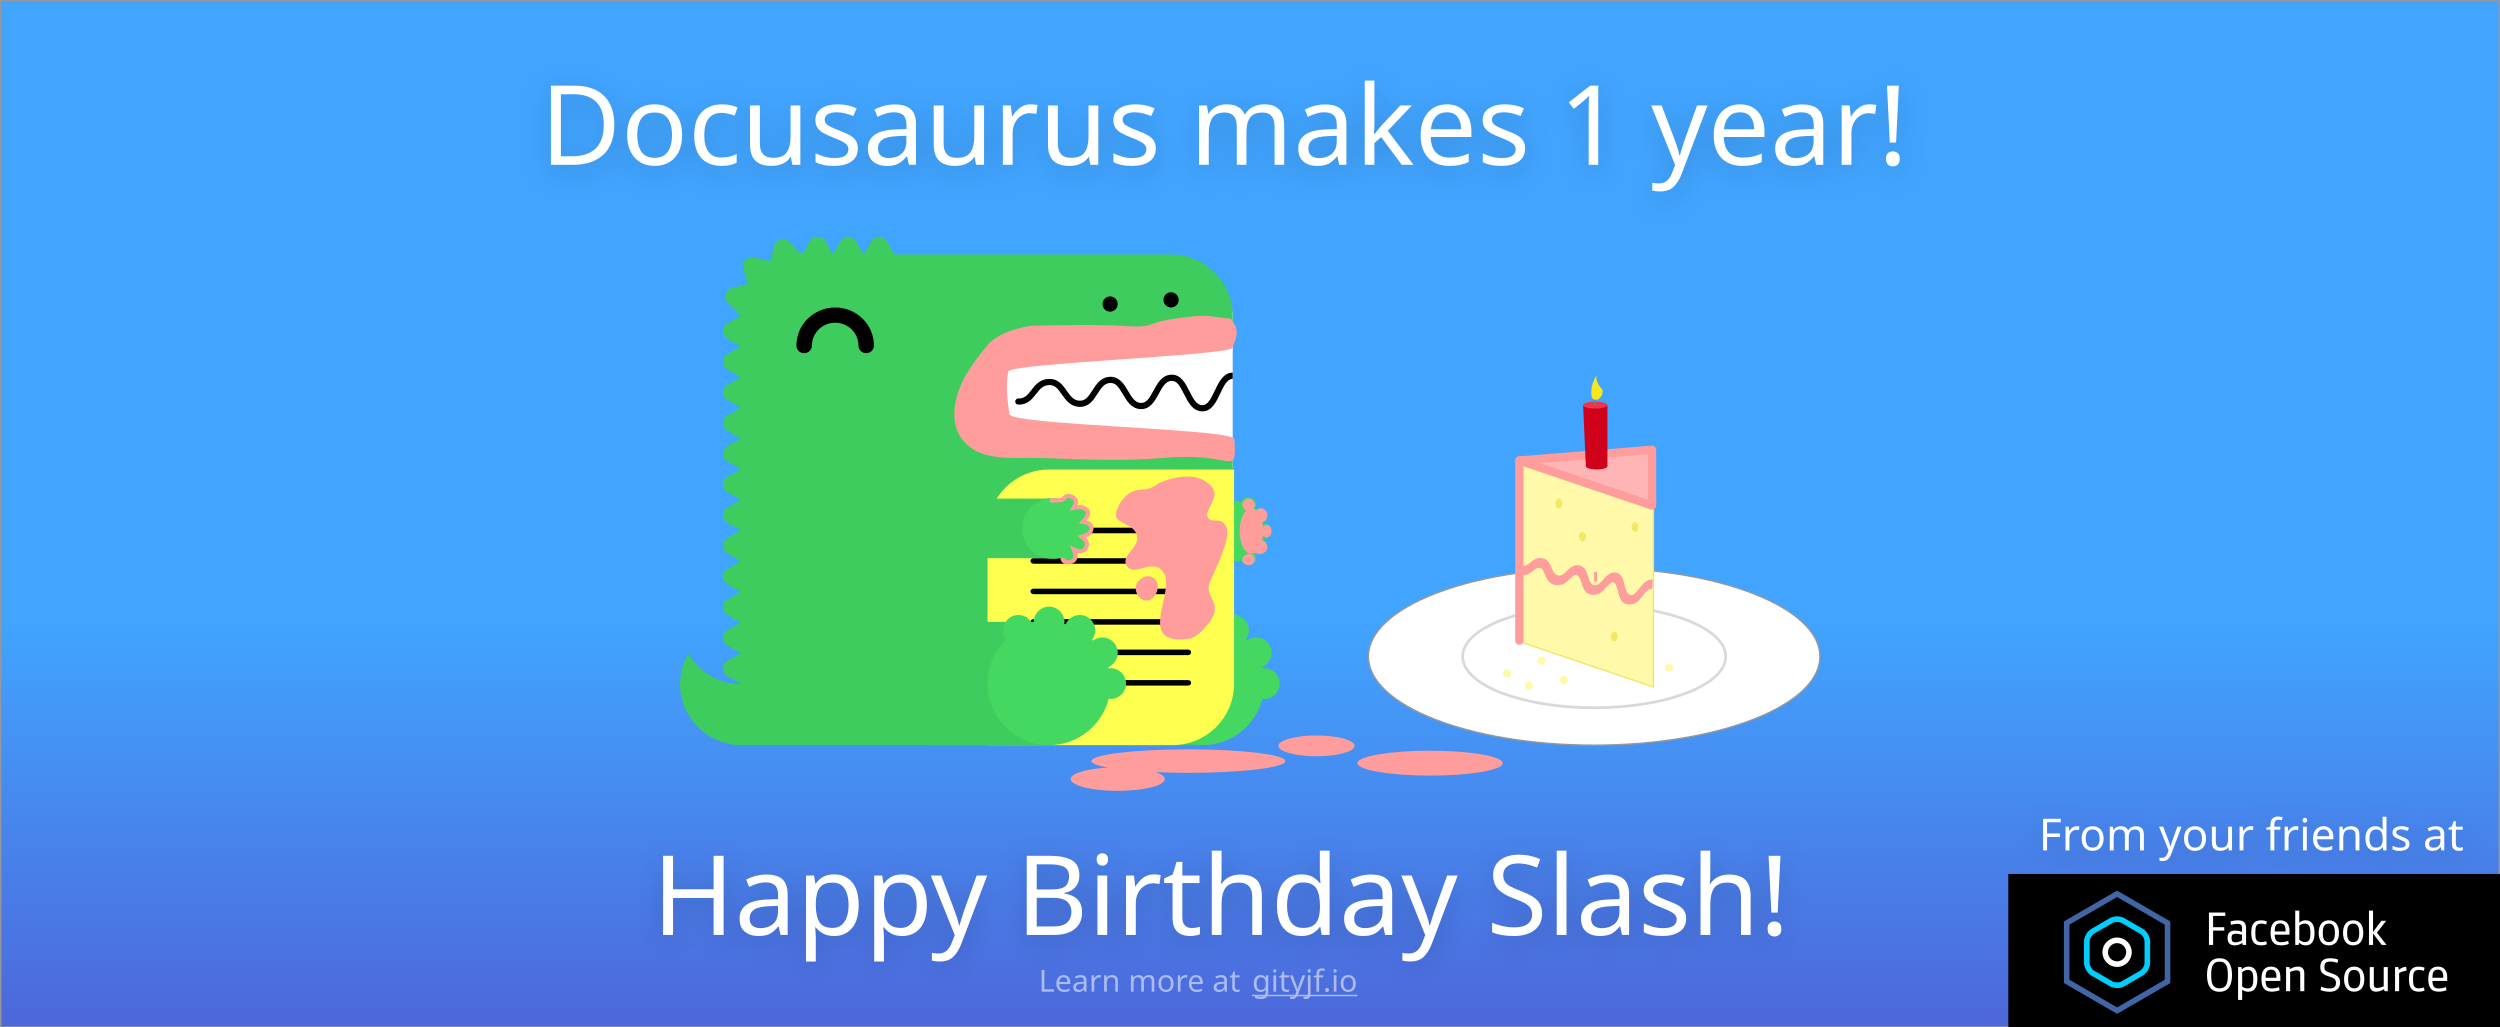
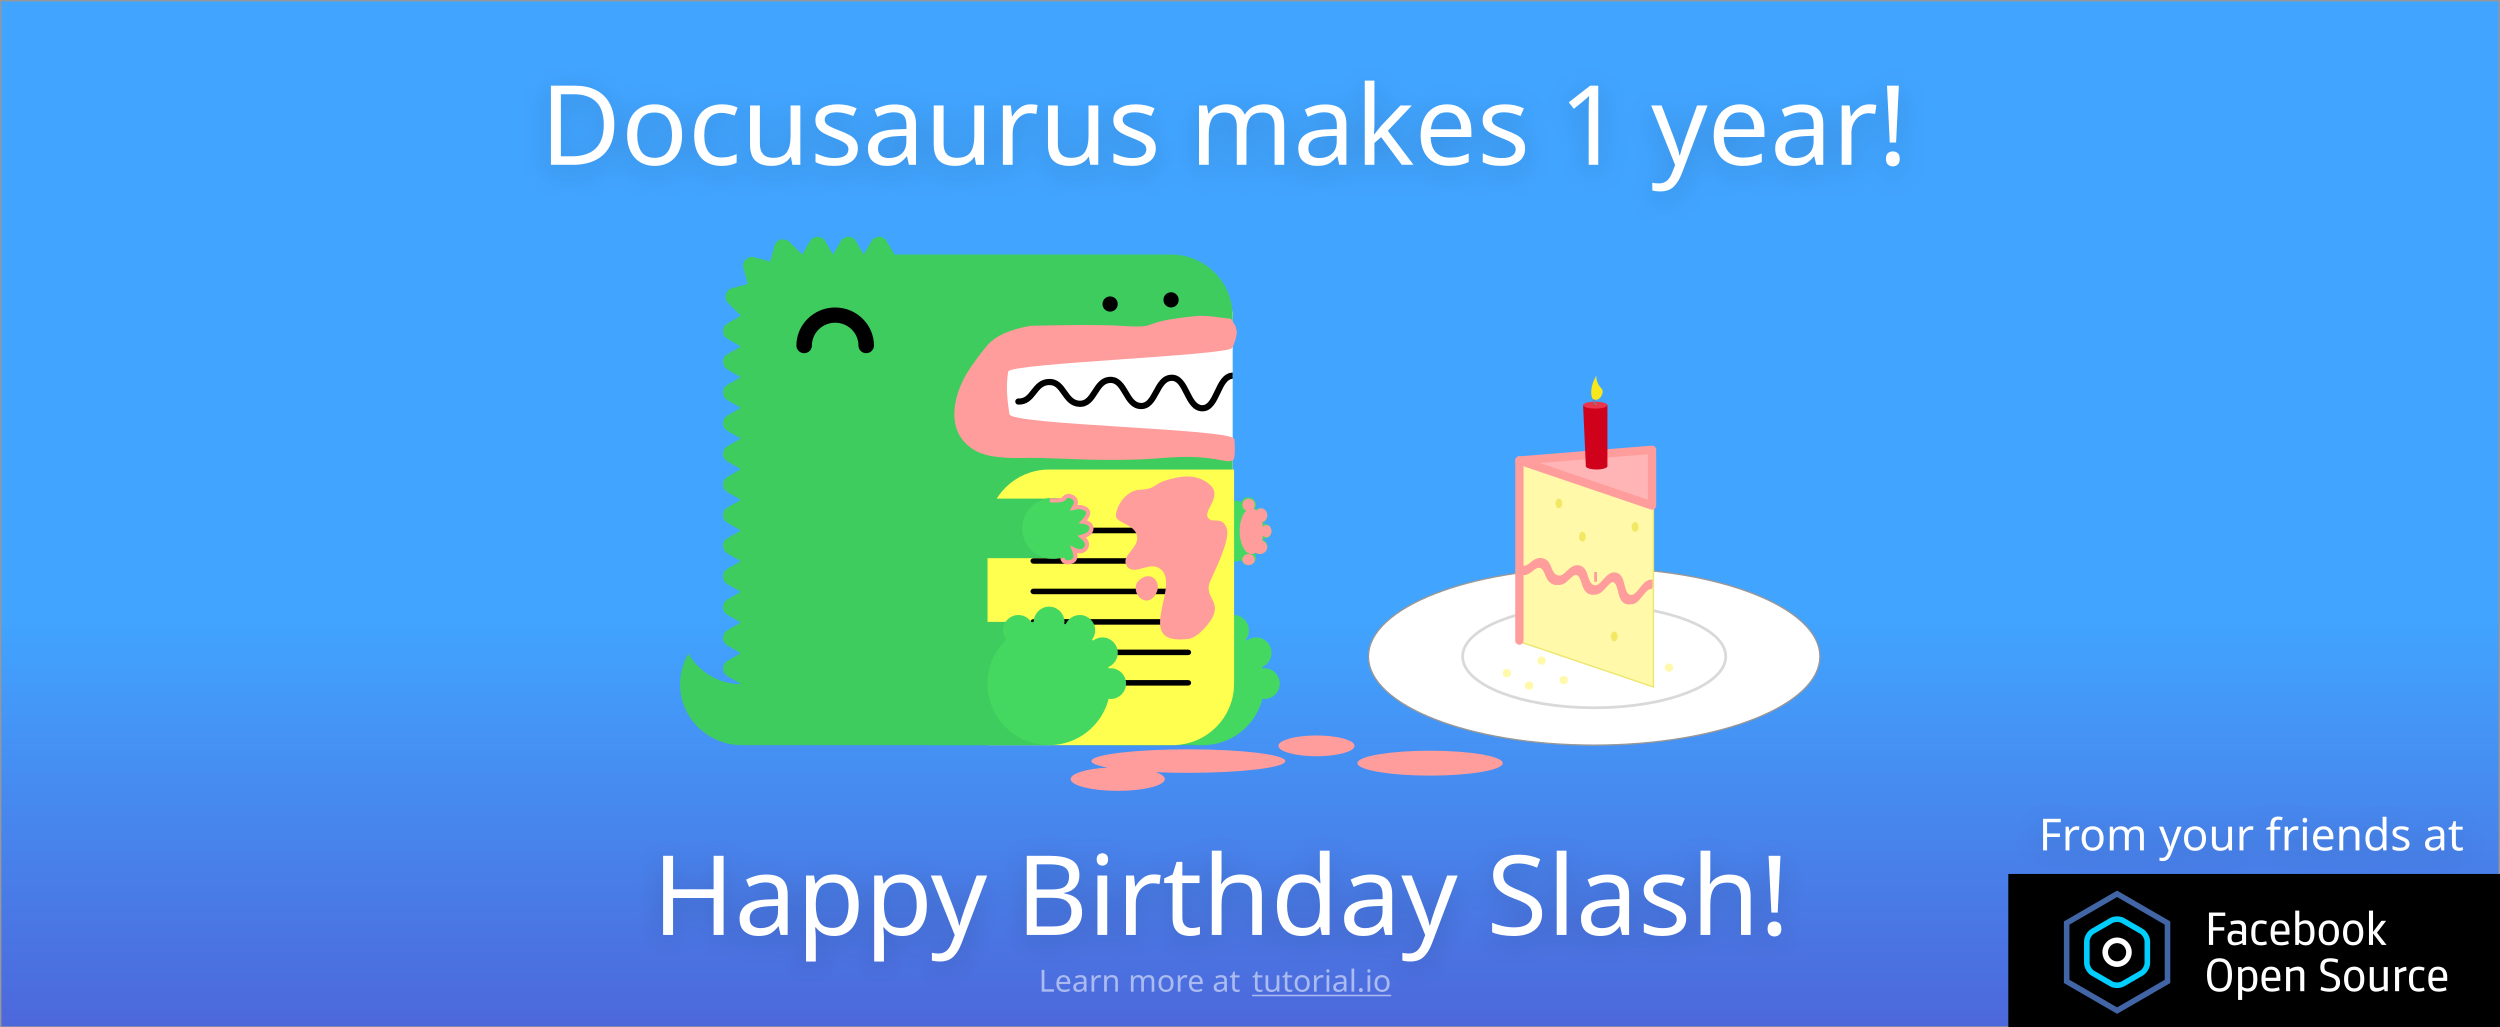
<svg xmlns="http://www.w3.org/2000/svg" xmlns:xlink="http://www.w3.org/1999/xlink" width="1805" height="741">
  <defs>
    <filter x="-3.2%" y="-29.6%" width="106.3%" height="169.9%" filterUnits="objectBoundingBox" id="b">
      <feOffset dy="5" in="SourceAlpha" result="shadowOffsetOuter1" />
      <feGaussianBlur stdDeviation="10" in="shadowOffsetOuter1" result="shadowBlurOuter1" />
      <feColorMatrix values="0 0 0 0 0 0 0 0 0 0 0 0 0 0 0 0 0 0 0.165 0" in="shadowBlurOuter1" />
    </filter>
    <filter x="-3.8%" y="-29.6%" width="107.5%" height="169.9%" filterUnits="objectBoundingBox" id="d">
      <feOffset dy="5" in="SourceAlpha" result="shadowOffsetOuter1" />
      <feGaussianBlur stdDeviation="10" in="shadowOffsetOuter1" result="shadowBlurOuter1" />
      <feColorMatrix values="0 0 0 0 0 0 0 0 0 0 0 0 0 0 0 0 0 0 0.165 0" in="shadowBlurOuter1" />
    </filter>
    <filter x="-10.5%" y="-74.3%" width="121.2%" height="275.7%" filterUnits="objectBoundingBox" id="f">
      <feOffset dy="5" in="SourceAlpha" result="shadowOffsetOuter1" />
      <feGaussianBlur stdDeviation="10" in="shadowOffsetOuter1" result="shadowBlurOuter1" />
      <feColorMatrix values="0 0 0 0 0 0 0 0 0 0 0 0 0 0 0 0 0 0 0.165 0" in="shadowBlurOuter1" />
    </filter>
    <text id="c" font-family="ArialRoundedMTBold, Arial Rounded MT Bold" font-size="80" font-weight="normal" fill="#FFF">
      <tspan x="390" y="119">Docusaurus makes 1 year!</tspan>
    </text>
    <text id="e" font-family="ArialRoundedMTBold, Arial Rounded MT Bold" font-size="80" font-weight="normal" fill="#FFF">
      <tspan x="471" y="675">Happy Birthday Slash!</tspan>
    </text>
    <text id="g" font-family="ArialRoundedMTBold, Arial Rounded MT Bold" font-size="32" font-weight="normal" fill="#FFF">
      <tspan x="1472" y="614">From your friends at</tspan>
    </text>
    <linearGradient x1="50%" y1="60.357%" x2="50%" y2="120.795%" id="a">
      <stop stop-color="#41A4FF" offset="0%" />
      <stop stop-color="#5348C8" offset="100%" />
    </linearGradient>
  </defs>
  <g fill="none" fill-rule="evenodd">
    <path stroke="#979797" fill="url(#a)" d="M.5.5h1804v741H.5z" />
    <g transform="translate(491 171)">
      <path fill="#FFF" d="M204 54h195v114H204z" />
      <path d="M44.5 323c-16.46 0-30.8-8.86-38.5-22-3.793 6.477-6 13.977-6 22 0 24.301 19.923 44 44.5 44H89v-44H44.5z" fill="#3ECC5F" />
      <path d="M399 79.198V57.06c0-24.454-19.88-44.277-44.398-44.277h-199.79l-5.55-9.586c-2.468-4.261-8.633-4.261-11.099 0l-5.55 9.586-5.55-9.586c-2.468-4.261-8.633-4.261-11.099 0l-5.55 9.586-5.55-9.586c-2.468-4.261-8.633-4.261-11.099 0l-5.55 9.586c-.032 0-3.145-3.053-9.339-9.16-3.487-3.479-9.44-1.89-10.72 2.864l-3.036 11.3-11.528-3.082c-4.766-1.273-9.126 3.075-7.847 7.828l3.087 11.497-11.328 3.026c-4.766 1.275-6.362 7.215-2.874 10.693l9.192 9.17c0 .03-3.206 1.923-9.619 5.676-4.27 2.46-4.27 8.61 0 11.07l9.615 5.534-9.615 5.535c-4.27 2.46-4.27 8.61 0 11.07l9.615 5.534-9.615 5.534c-4.27 2.46-4.27 8.61 0 11.07l9.615 5.534-9.615 5.535c-4.27 2.46-4.27 8.61 0 11.07l9.615 5.534-9.615 5.535c-4.27 2.46-4.27 8.61 0 11.069l9.615 5.535-9.615 5.534c-4.27 2.46-4.27 8.61 0 11.07l9.615 5.534-9.615 5.535c-4.27 2.46-4.27 8.61 0 11.07l9.615 5.534-9.615 5.534c-4.27 2.46-4.27 8.61 0 11.07l9.615 5.534-9.615 5.535c-4.27 2.46-4.27 8.61 0 11.07l9.615 5.534-9.615 5.535c-4.27 2.46-4.27 8.61 0 11.069l9.615 5.535-9.615 5.534c-4.27 2.46-4.27 8.61 0 11.07l9.615 5.534-9.615 5.535c-4.27 2.46-4.27 8.61 0 11.07l9.615 5.534c0 24.454 19.877 44.277 44.397 44.277h266.387C379.121 367 399 347.177 399 322.723v-177.11l-155.437-9.687c-12.453-.777-22.154-11.076-22.154-23.52 0-12.444 9.7-22.743 22.154-23.52L399 79.198z" fill="#3ECC5F" />
      <path fill="#3ECC5F" d="M311 367h66v-89h-66z" />
      <path d="M421.889 311.444c-.487 0-.951.083-1.42.143-.085-.334-.165-.67-.258-1.003 4.013-1.675 6.833-5.63 6.833-10.25 0-6.138-4.973-11.112-11.11-11.112-2.53 0-4.834.88-6.703 2.302-.247-.25-.493-.5-.744-.746 1.393-1.858 2.246-4.138 2.246-6.638 0-6.138-4.973-11.111-11.11-11.111-4.59 0-8.527 2.784-10.22 6.758-.33-.094-.66-.171-.99-.256.06-.469.143-.933.143-1.42 0-6.138-4.974-11.111-11.112-11.111-6.137 0-11.11 4.973-11.11 11.111 0 .487.082.951.142 1.42-.33.085-.66.162-.99.256-1.693-3.974-5.63-6.758-10.22-6.758-6.137 0-11.11 4.973-11.11 11.111 0 2.5.853 4.78 2.246 6.638-8.26 8.07-13.402 19.318-13.402 31.778C333 347.102 352.898 367 377.444 367c20.754 0 38.134-14.244 43.025-33.476.469.06.933.143 1.42.143 6.138 0 11.111-4.974 11.111-11.111 0-6.138-4.973-11.112-11.111-11.112" fill="#44D860" />
      <path fill="#3ECC5F" d="M333 233h66v-44h-66z" />
      <path d="M421.444 217.996c3.07 0 5.556-2.46 5.556-5.496 0-3.036-2.487-5.496-5.556-5.496-.242 0-.475.042-.708.07-.045-.165-.083-.33-.13-.495 2.005-.828 3.416-2.787 3.416-5.071 0-3.037-2.486-5.497-5.555-5.497a5.533 5.533 0 00-3.351 1.14 14.707 14.707 0 00-.374-.37 5.4 5.4 0 001.125-3.285c0-3.034-2.487-5.496-5.556-5.496a5.557 5.557 0 00-5.111 3.344 22.417 22.417 0 00-5.978-.829c-12.27 0-22.222 9.845-22.222 21.985 0 12.14 9.951 21.985 22.222 21.985 2.076 0 4.074-.303 5.978-.829a5.557 5.557 0 005.111 3.344c3.069 0 5.556-2.462 5.556-5.496a5.4 5.4 0 00-1.125-3.285c.127-.12.251-.244.374-.37a5.533 5.533 0 003.35 1.14c3.07 0 5.556-2.46 5.556-5.497 0-2.284-1.41-4.243-3.415-5.071.046-.163.084-.33.129-.495.233.028.466.07.708.07" fill="#44D860" />
      <path d="M134.4 84c-3.093 0-5.6-2.462-5.6-5.5 0-9.1-7.535-16.5-16.8-16.5s-16.8 7.4-16.8 16.5c0 3.038-2.507 5.5-5.6 5.5-3.093 0-5.6-2.462-5.6-5.5C84 63.335 96.56 51 112 51s28 12.335 28 27.5c0 3.038-2.507 5.5-5.6 5.5" fill="#000" />
      <path d="M222 367h133.5c24.577 0 44.5-19.798 44.5-44.222V168H266.5c-24.577 0-44.5 19.798-44.5 44.222V367z" fill="#FFFF50" />
      <path d="M366.77 236H255.23c-1.234 0-2.23-.894-2.23-2 0-1.106.996-2 2.23-2h111.54c1.234 0 2.23.894 2.23 2 0 1.106-.996 2-2.23 2m0 44H255.23c-1.234 0-2.23-.894-2.23-2 0-1.106.996-2 2.23-2h111.54c1.234 0 2.23.894 2.23 2 0 1.106-.996 2-2.23 2m0 44H255.23c-1.234 0-2.23-.894-2.23-2 0-1.106.996-2 2.23-2h111.54c1.234 0 2.23.894 2.23 2 0 1.106-.996 2-2.23 2m0-110H255.23c-1.234 0-2.23-.896-2.23-2 0-1.106.996-2 2.23-2h111.54c1.234 0 2.23.894 2.23 2 0 1.104-.996 2-2.23 2m0 44H255.23c-1.234 0-2.23-.894-2.23-2 0-1.106.996-2 2.23-2h111.54c1.234 0 2.23.894 2.23 2 0 1.106-.996 2-2.23 2m0 44H255.23c-1.234 0-2.23-.894-2.23-2 0-1.106.996-2 2.23-2h111.54c1.234 0 2.23.894 2.23 2 0 1.106-.996 2-2.23 2M399 98.011c-.027 0-.049-.013-.075-.01-6.833.233-10.066 7.117-12.918 13.19-2.977 6.346-5.279 10.475-9.051 10.35-4.177-.151-6.565-4.904-9.095-9.935-2.906-5.775-6.223-12.327-13.186-12.082-6.736.231-9.98 6.222-12.84 11.507-3.046 5.63-5.118 9.054-9.114 8.896-4.26-.156-6.525-4.02-9.145-8.493-2.922-4.98-6.298-10.579-13.127-10.387-6.62.23-9.873 5.312-12.743 9.8-3.036 4.743-5.163 7.634-9.21 7.463-4.363-.158-6.616-3.363-9.223-7.076-2.928-4.171-6.227-8.893-13.036-8.664-6.474.223-9.727 4.386-12.595 8.058-2.725 3.483-4.852 6.24-9.352 6.067-1.22-.049-2.244.915-2.288 2.147a2.222 2.222 0 002.13 2.307c6.67.225 10.05-4.01 12.984-7.766 2.602-3.332 4.849-6.207 9.272-6.358 4.258-.183 6.255 2.483 9.276 6.781 2.868 4.085 6.123 8.717 12.673 8.956 6.861.231 10.163-4.933 13.086-9.504 2.614-4.084 4.87-7.61 9.177-7.759 3.965-.15 6.123 3.007 9.166 8.198 2.868 4.893 6.116 10.437 12.796 10.682 6.91.24 10.247-5.838 13.155-11.214 2.519-4.65 4.896-9.045 9.108-9.19 3.965-.093 6.033 3.553 9.09 9.644 2.858 5.686 6.097 12.127 12.882 12.374.126.005.25.007.373.007 6.776 0 9.99-6.848 12.837-12.904 2.518-5.368 4.902-10.425 8.993-10.63V98.01z" fill="#000" />
      <path fill="#3ECC5F" d="M178 367h89v-89h-89z" />
      <path d="M310.889 311.444c-.487 0-.951.083-1.42.143-.085-.334-.165-.67-.258-1.003 4.013-1.675 6.833-5.63 6.833-10.25 0-6.138-4.973-11.112-11.11-11.112-2.53 0-4.834.88-6.703 2.302-.247-.25-.493-.5-.744-.746 1.393-1.858 2.246-4.138 2.246-6.638 0-6.138-4.973-11.111-11.11-11.111-4.59 0-8.527 2.784-10.22 6.758-.33-.094-.66-.171-.99-.256.06-.469.143-.933.143-1.42 0-6.138-4.974-11.111-11.112-11.111-6.137 0-11.11 4.973-11.11 11.111 0 .487.082.951.142 1.42-.33.085-.66.162-.99.256-1.693-3.974-5.63-6.758-10.22-6.758-6.137 0-11.11 4.973-11.11 11.111 0 2.5.853 4.78 2.246 6.638-8.26 8.07-13.402 19.318-13.402 31.778C222 347.102 241.898 367 266.444 367c20.754 0 38.134-14.244 43.025-33.476.469.06.933.143 1.42.143 6.138 0 11.111-4.974 11.111-11.111 0-6.138-4.973-11.112-11.111-11.112" fill="#44D860" />
      <path fill="#3ECC5F" d="M178 232h89v-43h-89z" />
      <path d="M291.444 215.996c3.07 0 5.556-2.46 5.556-5.496 0-3.036-2.487-5.496-5.556-5.496-.242 0-.475.042-.708.07-.045-.165-.083-.33-.13-.495 2.005-.828 3.416-2.787 3.416-5.071 0-3.037-2.486-5.497-5.555-5.497a5.533 5.533 0 00-3.351 1.14 14.707 14.707 0 00-.374-.37 5.4 5.4 0 001.125-3.285c0-3.034-2.487-5.496-5.556-5.496a5.557 5.557 0 00-5.111 3.344 22.417 22.417 0 00-5.978-.829c-12.27 0-22.222 9.845-22.222 21.985 0 12.14 9.951 21.985 22.222 21.985 2.076 0 4.074-.303 5.978-.829a5.557 5.557 0 005.111 3.344c3.069 0 5.556-2.462 5.556-5.496a5.4 5.4 0 00-1.125-3.285c.127-.12.251-.244.374-.37a5.533 5.533 0 003.35 1.14c3.07 0 5.556-2.46 5.556-5.497 0-2.284-1.41-4.243-3.415-5.071.046-.163.084-.33.129-.495.233.028.466.07.708.07" fill="#44D860" />
      <path d="M310.5 54c-.352 0-.726-.044-1.078-.11a5.545 5.545 0 01-1.034-.308 5.713 5.713 0 01-.948-.506 8.332 8.332 0 01-.836-.681c-.24-.264-.482-.528-.68-.836a5.779 5.779 0 01-.508-.945 5.756 5.756 0 01-.416-2.111c0-.352.044-.726.11-1.078a6.34 6.34 0 01.306-1.033c.134-.33.31-.638.508-.946.198-.286.44-.571.68-.835a8.31 8.31 0 01.836-.682c.31-.198.618-.374.948-.506a5.545 5.545 0 011.034-.308 5.09 5.09 0 012.156 0c.35.066.704.176 1.034.308.328.132.638.308.946.506.286.198.57.44.836.682.242.264.484.55.682.835.198.308.374.616.506.946.132.352.242.681.308 1.033.064.352.11.726.11 1.078 0 1.451-.596 2.88-1.606 3.892-.266.242-.55.484-.836.681a5.694 5.694 0 01-.946.506 5.64 5.64 0 01-1.034.308c-.352.066-.726.11-1.078.11m44-3a5.617 5.617 0 01-3.896-1.605 8.362 8.362 0 01-.68-.836 5.779 5.779 0 01-.508-.945 5.756 5.756 0 01-.416-2.111 5.61 5.61 0 011.604-3.892 8.31 8.31 0 01.836-.682c.31-.198.618-.374.948-.506a5.545 5.545 0 011.034-.308 5.09 5.09 0 012.156 0c.35.066.704.176 1.034.308.328.132.638.308.946.506.286.198.57.44.836.682A5.612 5.612 0 01360 45.503c0 .352-.046.725-.11 1.077a5.588 5.588 0 01-.308 1.034c-.154.33-.308.637-.506.945-.198.286-.44.572-.682.836-.266.242-.55.484-.836.681a5.694 5.694 0 01-.946.506 5.64 5.64 0 01-1.034.308c-.352.066-.726.11-1.078.11" fill="#000" />
      <path d="M397.746 59.164c-8.263-.662-16.538-2.786-24.788-1.987-46.195 4.475-23.044 9.142-55.485 7.04-11.825-.768-33.295-.768-64.41 0-14.883 2.594-25.22 7.217-31.014 13.867-4.342 4.985-12.33 15.79-15.388 21.114-9.625 16.755-15.227 41.548 5.269 54.425 11.493 7.22 30.769 6.01 40.927 5.957 20.201-.102 56.513 3.293 95.068.116s45.406 4.511 51.202 1.655c2.252-1.11 1.285-14.913 1.063-15.465-3-7.44-161.12-9.935-162.376-17.857-1.607-10.137-2.654-20.666-.886-30.776 1.046-5.982 159.191-11.59 161.778-17.086 1.527-3.243 2.711-6.708 3.242-10.253.271-1.808-.596-3.608-.894-5.412l-3.308-5.338z" fill="#FF9C9C" />
      <g transform="translate(497 239)">
        <ellipse stroke="#979797" fill="#FFF" cx="163" cy="64" rx="163" ry="64" />
        <ellipse stroke="#D9D9D9" stroke-width="2" cx="163" cy="64" rx="95" ry="37" />
      </g>
      <g transform="translate(603 99)">
        <path stroke="#EDE66C" fill="#FFF9A9" d="M99.773 226L3 193.227V62.477L99.773 94z" />
        <path d="M3 62.477V192.5" stroke="#FF9C9C" stroke-width="6" stroke-linecap="round" stroke-linejoin="bevel" />
        <path stroke="#FF9C9C" stroke-width="6" fill="#FFB5B5" stroke-linecap="round" stroke-linejoin="round" d="M3 62.477l95.773-7.739V95z" />
        <path d="M99.362 148.602c-.016-.004-.027-.015-.043-.017-4.103-.801-6.97 2.826-9.498 6.027-2.64 3.344-4.576 5.47-6.806 4.878-2.468-.664-3.242-3.805-4.062-7.129-.942-3.816-2.024-8.148-6.206-8.961-4.045-.79-6.796 2.308-9.222 5.041-2.583 2.912-4.285 4.652-6.644 4.01-2.518-.68-3.34-3.277-4.29-6.283-1.06-3.348-2.307-7.124-6.401-7.95-3.976-.775-6.608 1.784-8.931 4.044-2.457 2.389-4.12 3.806-6.507 3.148-2.577-.693-3.482-2.9-4.528-5.454-1.175-2.87-2.496-6.118-6.584-6.918-3.888-.76-6.394 1.256-8.604 3.034-2.1 1.686-3.743 3.024-6.4 2.303a1.353 1.353 0 00-.703 2.613c3.943 1.05 6.535-.99 8.796-2.808 2.006-1.613 3.737-3.005 6.393-2.487 2.562.478 3.387 2.33 4.6 5.288 1.151 2.811 2.458 6 6.327 7.041 4.057 1.081 6.73-1.52 9.095-3.822 2.115-2.057 3.94-3.832 6.527-3.328 2.383.457 3.238 2.621 4.341 6.11 1.04 3.29 2.22 7.016 6.166 8.08 4.084 1.093 6.902-2.044 9.369-4.824 2.136-2.405 4.152-4.678 6.682-4.184 2.375.49 3.108 2.931 4.099 6.956.925 3.756 1.976 8.012 5.984 9.092.074.02.148.038.222.055 4.036.932 6.887-2.677 9.41-5.868 2.233-2.83 4.344-5.493 6.81-5.052l.608-2.635z" fill="#FF9C9C" />
        <path d="M99.362 150.602c-.016-.004-.027-.015-.043-.017-4.103-.801-6.97 2.826-9.498 6.027-2.64 3.344-4.576 5.47-6.806 4.878-2.468-.664-3.242-3.805-4.062-7.129-.942-3.816-2.024-8.148-6.206-8.961-4.045-.79-6.796 2.308-9.222 5.041-2.583 2.912-4.285 4.652-6.644 4.01-2.518-.68-3.34-3.277-4.29-6.283-1.06-3.348-2.307-7.124-6.401-7.95-3.976-.775-6.608 1.784-8.931 4.044-2.457 2.389-4.12 3.806-6.507 3.148-2.577-.693-3.482-2.9-4.528-5.454-1.175-2.87-2.496-6.118-6.584-6.918-3.888-.76-6.394 1.256-8.604 3.034-2.1 1.686-3.743 3.024-6.4 2.303a1.353 1.353 0 00-.703 2.613c3.943 1.05 6.535-.99 8.796-2.808 2.006-1.613 3.737-3.005 6.393-2.487 2.562.478 3.387 2.33 4.6 5.288 1.151 2.811 2.458 6 6.327 7.041 4.057 1.081 6.73-1.52 9.095-3.822 2.115-2.057 3.94-3.832 6.527-3.328 2.383.457 3.238 2.621 4.341 6.11 1.04 3.29 2.22 7.016 6.166 8.08 4.084 1.093 6.902-2.044 9.369-4.824 2.136-2.405 4.152-4.678 6.682-4.184 2.375.49 3.108 2.931 4.099 6.956.925 3.756 1.976 8.012 5.984 9.092.074.02.148.038.222.055 4.036.932 6.887-2.677 9.41-5.868 2.233-2.83 4.344-5.493 6.81-5.052l.608-2.635z" fill="#FF9C9C" />
        <path d="M99.362 152.602c-.016-.004-.027-.015-.043-.017-4.103-.801-6.97 2.826-9.498 6.027-2.64 3.344-4.576 5.47-6.806 4.878-2.468-.664-3.242-3.805-4.062-7.129-.942-3.816-2.024-8.148-6.206-8.961-4.045-.79-6.796 2.308-9.222 5.041-2.583 2.912-4.285 4.652-6.644 4.01-2.518-.68-3.34-3.277-4.29-6.283-1.06-3.348-2.307-7.124-6.401-7.95-3.976-.775-6.608 1.784-8.931 4.044-2.457 2.389-4.12 3.806-6.507 3.148-2.577-.693-3.482-2.9-4.528-5.454-1.175-2.87-2.496-6.118-6.584-6.918-3.888-.76-6.394 1.256-8.604 3.034-2.1 1.686-3.743 3.024-6.4 2.303a1.353 1.353 0 00-.703 2.613c3.943 1.05 6.535-.99 8.796-2.808 2.006-1.613 3.737-3.005 6.393-2.487 2.562.478 3.387 2.33 4.6 5.288 1.151 2.811 2.458 6 6.327 7.041 4.057 1.081 6.73-1.52 9.095-3.822 2.115-2.057 3.94-3.832 6.527-3.328 2.383.457 3.238 2.621 4.341 6.11 1.04 3.29 2.22 7.016 6.166 8.08 4.084 1.093 6.902-2.044 9.369-4.824 2.136-2.405 4.152-4.678 6.682-4.184 2.375.49 3.108 2.931 4.099 6.956.925 3.756 1.976 8.012 5.984 9.092.074.02.148.038.222.055 4.036.932 6.887-2.677 9.41-5.868 2.233-2.83 4.344-5.493 6.81-5.052l.608-2.635z" fill="#FF9C9C" />
        <path d="M97.362 152.602c-.016-.004-.027-.015-.043-.017-4.103-.801-6.97 2.826-9.498 6.027-2.64 3.344-4.576 5.47-6.806 4.878-2.468-.664-3.242-3.805-4.062-7.129-.942-3.816-2.024-8.148-6.206-8.961-4.045-.79-6.796 2.308-9.222 5.041-2.583 2.912-4.285 4.652-6.644 4.01-2.518-.68-3.34-3.277-4.29-6.283-1.06-3.348-2.307-7.124-6.401-7.95-3.976-.775-6.608 1.784-8.931 4.044-2.457 2.389-4.12 3.806-6.507 3.148-2.577-.693-3.482-2.9-4.528-5.454-1.175-2.87-2.496-6.118-6.584-6.918-3.888-.76-6.394 1.256-8.604 3.034-2.1 1.686-3.743 3.024-6.4 2.303a1.353 1.353 0 00-.703 2.613c3.943 1.05 6.535-.99 8.796-2.808 2.006-1.613 3.737-3.005 6.393-2.487 2.562.478 3.387 2.33 4.6 5.288 1.151 2.811 2.458 6 6.327 7.041 4.057 1.081 6.73-1.52 9.095-3.822 2.115-2.057 3.94-3.832 6.527-3.328 2.383.457 3.238 2.621 4.341 6.11 1.04 3.29 2.22 7.016 6.166 8.08 4.084 1.093 6.902-2.044 9.369-4.824 2.136-2.405 4.152-4.678 6.682-4.184 2.375.49 3.108 2.931 4.099 6.956.925 3.756 1.976 8.012 5.984 9.092.074.02.148.038.222.055 4.036.932 6.887-2.677 9.41-5.868 2.233-2.83 4.344-5.493 6.81-5.052l.608-2.635z" fill="#FF9C9C" />
        <path d="M97.362 152.602c-.016-.004-.027-.015-.043-.017-4.103-.801-6.97 2.826-9.498 6.027-2.64 3.344-4.576 5.47-6.806 4.878-2.468-.664-3.242-3.805-4.062-7.129-.942-3.816-2.024-8.148-6.206-8.961-4.045-.79-6.796 2.308-9.222 5.041-2.583 2.912-4.285 4.652-6.644 4.01-2.518-.68-3.34-3.277-4.29-6.283-1.06-3.348-2.307-7.124-6.401-7.95-3.976-.775-6.608 1.784-8.931 4.044-2.457 2.389-4.12 3.806-6.507 3.148-2.577-.693-3.482-2.9-4.528-5.454-1.175-2.87-2.496-6.118-6.584-6.918-3.888-.76-6.394 1.256-8.604 3.034-2.1 1.686-3.743 3.024-6.4 2.303a1.353 1.353 0 00-.703 2.613c3.943 1.05 6.535-.99 8.796-2.808 2.006-1.613 3.737-3.005 6.393-2.487 2.562.478 3.387 2.33 4.6 5.288 1.151 2.811 2.458 6 6.327 7.041 4.057 1.081 6.73-1.52 9.095-3.822 2.115-2.057 3.94-3.832 6.527-3.328 2.383.457 3.238 2.621 4.341 6.11 1.04 3.29 2.22 7.016 6.166 8.08 4.084 1.093 6.902-2.044 9.369-4.824 2.136-2.405 4.152-4.678 6.682-4.184 2.375.49 3.108 2.931 4.099 6.956.925 3.756 1.976 8.012 5.984 9.092.074.02.148.038.222.055 4.036.932 6.887-2.677 9.41-5.868 2.233-2.83 4.344-5.493 6.81-5.052l.608-2.635z" fill="#FF9C9C" />
        <ellipse fill="#F2E864" cx="86.5" cy="110.5" rx="2.5" ry="3.5" />
        <ellipse fill="#F2E864" cx="48.5" cy="117.5" rx="2.5" ry="3.5" />
        <ellipse fill="#F2E864" cx="31.5" cy="93.5" rx="2.5" ry="3.5" />
        <path d="M50.997 66.895a.879.879 0 01-.097-.395.85.85 0 01.065-.323l-1.98-43.772h17.583v43.869a.831.831 0 010 .452v.228h-.097C65.8 68.118 62.599 69 58.75 69s-7.05-.882-7.72-2.046H51l-.003-.06z" fill="#D0021B" />
        <ellipse fill="#EA364C" cx="57.75" cy="22.5" rx="8.75" ry="2.5" />
        <path d="M58.669 22.334c-3.29-3.382-2.296-1.265-.472-6.665" stroke="#7D7D7D" />
        <path d="M58.13 18.67c-1.936-.072-3.422-.837-3.257-6.226.11-3.593 1.374-7.41 3.796-11.454-.345 1.89.086 4.013 1.292 6.37 1.808 3.534 3.579 3.002 3.061 6.202-.518 3.2-2.957 5.178-4.892 5.107z" fill="#F8E71C" />
        <ellipse fill="#F2E864" cx="71.5" cy="189.5" rx="2.5" ry="3.5" />
      </g>
      <path stroke="#FF9C9C" fill="#D8D8D8" d="M660.5 242.5h1v6h-1z" />
      <circle fill="#FFF9A9" cx="714" cy="311" r="3" />
      <circle fill="#FFF9A9" cx="613" cy="324" r="3" />
      <circle fill="#FFF9A9" cx="597" cy="315" r="3" />
      <circle fill="#FFF9A9" cx="622" cy="306" r="3" />
      <circle fill="#FFF9A9" cx="638" cy="320" r="3" />
      <path d="M408.78 197.66a4.501 4.501 0 011.72-8.66 4.5 4.5 0 013.545 7.272c.751.268 1.468.727 2.136 1.351.823-.997 2.005-1.623 3.319-1.623 2.485 0 4.5 2.239 4.5 5 0 2.459-1.598 4.503-3.702 4.922.256 1.144.448 2.356.566 3.618.641-.944 1.584-1.54 2.636-1.54 1.933 0 3.5 2.015 3.5 4.5s-1.567 4.5-3.5 4.5c-1.052 0-1.995-.596-2.636-1.54a28.68 28.68 0 01-.608 3.8c2.177.666 3.744 2.537 3.744 4.74 0 2.761-2.462 5-5.5 5a5.856 5.856 0 01-3.187-.925c-.88.6-1.827.925-2.813.925-4.694 0-8.5-7.387-8.5-16.5 0-6.523 1.95-12.162 4.78-14.84zM410.5 237c-2.485 0-4.5-1.79-4.5-4s2.015-4 4.5-4 4.5 1.79 4.5 4-2.015 4-4.5 4zm-66.971 149.51c4.07 1.402 6.471 3.126 6.471 4.99 0 4.694-15.222 8.5-34 8.5s-34-3.806-34-8.5c0-4.064 11.41-7.462 26.658-8.301-7.366-1.346-11.658-2.962-11.658-4.699 0-4.694 31.34-8.5 70-8.5s70 3.806 70 8.5-31.34 8.5-70 8.5a546.99 546.99 0 01-23.471-.49zM459.5 375c-15.188 0-27.5-3.358-27.5-7.5 0-4.142 12.312-7.5 27.5-7.5s27.5 3.358 27.5 7.5c0 4.142-12.312 7.5-27.5 7.5z" fill="#FF9C9C" />
      <path d="M267 190.148c4.067.487 6.498-.022 8.018-.087 2.868-.123 2.868-4.715 7.856-2.42 3.326 1.531 3.8 4.19 1.421 7.976 2.826-.563 4.898-.637 6.217-.22 5.337 1.686 5.472 5.125.403 10.316 4.057.532 6.085 2.145 6.085 4.839 0 2.693-2.292 4.67-6.875 5.932 3.637 2.864 4.58 5.618 2.83 8.263-1.75 2.644-4.623 2.988-8.621 1.03 2.023 5 1.278 7.96-2.233 8.88-3.512.919-5.55-.008-6.116-2.781" stroke="#FF9C9C" stroke-width="3" />
      <ellipse fill="#FF9C9C" cx="541.5" cy="380" rx="52.5" ry="9" />
    </g>
    <g fill="#FFF">
      <use filter="url(#b)" xlink:href="#c" />
      <use xlink:href="#c" />
    </g>
    <g fill="#FFF">
      <use filter="url(#d)" xlink:href="#e" />
      <use xlink:href="#e" />
    </g>
    <g fill="#FFF">
      <use filter="url(#f)" xlink:href="#g" />
      <use xlink:href="#g" />
    </g>
    <path fill="#000" d="M1450 742h355V631h-355z" />
    <path fill="#FFF" d="M1594.857 682.227v-23.381h11.795v2.457h-8.785v8.146h8.05v2.456h-8.05v10.322zm23.87-7.337c-.98-.316-2.87-.738-4.62-.738-2.345 0-2.94 1.123-2.94 3.054 0 2.142.7 3.16 2.73 3.16 2.1 0 3.85-.807 4.83-1.475v-4.001zm2.94 7.337h-2.484l-.176-1.44c-.98.773-3.36 1.79-5.529 1.79-3.71 0-5.18-2.176-5.18-5.44 0-3.441 1.714-5.232 5.39-5.232 2.17 0 4.094.562 5.039.983v-2.668c0-2.246-.7-3.194-3.29-3.194-1.54 0-3.079.21-4.62.667l-.454-2.423c1.504-.49 3.605-.806 5.39-.806 4.025 0 5.915 1.755 5.915 5.58v12.183zm14.98-17.027l-.385 2.282c-.945-.316-2.484-.632-3.675-.632-3.92 0-4.234 2.563-4.234 6.67 0 4.108.314 6.67 4.234 6.67 1.19 0 2.73-.316 3.675-.631l.385 2.281c-.98.386-2.59.737-4.13.737-5.669 0-7.105-3.686-7.105-9.057 0-5.37 1.436-9.057 7.105-9.057 1.54 0 3.15.35 4.13.737m5.671 7.302h7.873v-.631c0-3.23-1.014-5.196-3.885-5.196-3.254 0-3.954 2.35-3.988 5.827zm0 2.318c.174 3.685 1.084 5.44 4.619 5.44 1.855 0 3.78-.455 5.11-.983l.455 2.247c-1.435.598-3.71 1.054-5.6 1.054-6.265 0-7.525-4.283-7.525-9.163 0-5.02 1.645-8.952 6.965-8.952 4.725 0 6.684 3.335 6.684 7.513v2.844h-10.708zm17.777 3.65c1.331 1.16 2.766 1.72 4.095 1.72 3.326 0 3.956-2.598 3.956-6.634 0-3.862-.735-6.74-4.096-6.74-1.784 0-2.904.702-3.955 1.544v10.11zm4.55 4.107c-1.96 0-3.815-.947-4.76-2.105l-.244 1.755h-2.485V657.44h2.94v8.778c.84-.878 2.52-1.791 4.34-1.791 4.899 0 6.65 3.65 6.65 9.092 0 5.091-1.47 9.057-6.44 9.057zm16.765-15.727c-3.638 0-4.373 2.985-4.373 6.67 0 3.686.735 6.671 4.374 6.671 3.64 0 4.374-2.985 4.374-6.67 0-3.686-.734-6.671-4.374-6.671m0 15.728c-5.04 0-7.315-3.792-7.315-9.057 0-5.267 2.276-9.058 7.315-9.058 5.04 0 7.315 3.791 7.315 9.058 0 5.265-2.275 9.057-7.315 9.057m17.569-15.728c-3.639 0-4.373 2.985-4.373 6.67 0 3.686.734 6.671 4.373 6.671 3.64 0 4.375-2.985 4.375-6.67 0-3.686-.735-6.671-4.375-6.671m0 15.728c-5.039 0-7.314-3.792-7.314-9.057 0-5.267 2.275-9.058 7.314-9.058 5.04 0 7.316 3.791 7.316 9.058 0 5.265-2.276 9.057-7.316 9.057m11.41-.351V657.44h2.94v15.412l6.055-8.039h3.43l-6.65 8.6 6.93 8.813h-3.465l-6.3-8.25v8.25zM1602.492 694.3c-4.97 0-6.02 3.756-6.02 9.654s1.05 9.654 6.02 9.654 6.02-3.756 6.02-9.654-1.05-9.654-6.02-9.654m-9.03 9.654c0-7.092 2.345-12.112 9.03-12.112 6.686 0 9.03 5.02 9.03 12.112 0 7.092-2.344 12.112-9.03 12.112-6.685 0-9.03-5.02-9.03-12.112m25.375 8.32a6.395 6.395 0 003.92 1.369c3.396 0 4.13-2.668 4.13-6.74 0-4.073-.63-6.635-3.92-6.635-1.75 0-3.15.842-4.13 1.72v10.286zm4.34 3.756c-1.82 0-3.499-.737-4.34-1.439v7.372h-2.94v-23.732h2.486l.244 1.755c.806-1.123 2.696-2.105 4.76-2.105 5.11 0 6.44 4.142 6.44 9.056 0 5.478-1.82 9.093-6.65 9.093zm12.53-10.11h7.874v-.632c0-3.23-1.015-5.195-3.884-5.195-3.255 0-3.955 2.35-3.99 5.827zm0 2.317c.174 3.686 1.084 5.441 4.62 5.441 1.855 0 3.779-.456 5.109-.983l.455 2.246c-1.436.598-3.709 1.054-5.6 1.054-6.264 0-7.525-4.283-7.525-9.162 0-5.02 1.646-8.952 6.965-8.952 4.724 0 6.686 3.335 6.686 7.512v2.844h-10.71zm25.059 7.407V702.97c0-1.579-.665-2.386-2.38-2.386-1.819 0-3.64.596-4.9 1.159v13.901h-2.94v-17.412h2.381l.245 1.544c1.4-.947 3.605-1.895 5.949-1.895 2.975 0 4.585 1.684 4.585 4.773v12.99h-2.94zm21.105.421c-1.96 0-4.934-.491-6.44-1.228l.491-2.423c1.54.633 3.64 1.229 5.844 1.229 3.255 0 4.796-1.158 4.796-3.826 0-2.773-1.261-3.687-4.865-4.775-4.271-1.299-6.44-2.703-6.44-6.74 0-4.39 2.274-6.46 7.28-6.46 2.134 0 4.13.386 5.635 1.018l-.492 2.352c-1.399-.492-3.253-.947-5.039-.947-3.464 0-4.41 1.192-4.41 3.861 0 2.739.874 3.125 4.165 4.248 4.34 1.474 7.14 2.563 7.14 7.056 0 4.529-3.045 6.635-7.665 6.635m17.849-15.798c-3.638 0-4.373 2.985-4.373 6.671 0 3.686.735 6.67 4.374 6.67 3.64 0 4.374-2.984 4.374-6.67s-.734-6.67-4.374-6.67m0 15.727c-5.04 0-7.315-3.792-7.315-9.057 0-5.266 2.276-9.057 7.315-9.057 5.04 0 7.315 3.79 7.315 9.057 0 5.265-2.275 9.057-7.315 9.057m14.175-17.763v12.673c0 1.58.664 2.387 2.38 2.387 1.749 0 3.534-.597 4.76-1.16v-13.9h2.94v17.412h-2.38l-.246-1.544c-1.364.947-3.535 1.895-5.81 1.895-2.975 0-4.585-1.685-4.585-4.774v-12.99h2.941zm23.694 2.458c-1.96.384-3.956 1.052-5.425 1.825v13.13h-2.94v-17.413h2.414l.316 2.035c1.05-1.053 2.975-2.07 5.25-2.281l.385 2.703zm12.914-2.072l-.385 2.281c-.944-.316-2.484-.632-3.674-.632-3.92 0-4.234 2.563-4.234 6.67 0 4.108.313 6.67 4.234 6.67 1.19 0 2.73-.315 3.674-.631l.385 2.281c-.98.387-2.589.737-4.13.737-5.668 0-7.104-3.685-7.104-9.057 0-5.37 1.436-9.056 7.104-9.056 1.541 0 3.15.35 4.13.737m5.671 7.302h7.874v-.632c0-3.23-1.015-5.195-3.886-5.195-3.253 0-3.955 2.35-3.988 5.827zm0 2.317c.174 3.686 1.084 5.441 4.619 5.441 1.856 0 3.78-.456 5.11-.983l.455 2.246c-1.436.598-3.71 1.054-5.6 1.054-6.265 0-7.525-4.283-7.525-9.162 0-5.02 1.646-8.952 6.965-8.952 4.724 0 6.684 3.335 6.684 7.512v2.844h-10.708z" />
    <path d="M1494.148 707.414l34.384 19.914 34.385-19.913v-39.829l-34.385-19.914-34.384 19.914v39.828zm34.384 24.582l-38.415-22.248v-44.496l38.415-22.248 38.416 22.249v44.495l-38.416 22.248z" fill="#4265A6" />
    <path d="M1528.531 665.652c-1.235 0-2.41.27-3.22.74l-13.383 7.75c-1.717.994-3.222 3.609-3.222 5.596v15.502c0 1.988 1.505 4.603 3.222 5.596l13.382 7.752c1.623.94 4.82.94 6.443 0l13.382-7.75c1.716-.995 3.221-3.61 3.221-5.597V679.74c0-1.987-1.505-4.603-3.22-5.596l-13.383-7.752c-.812-.47-1.986-.739-3.222-.739m0 47.718c-1.95 0-3.81-.455-5.236-1.28l-13.383-7.752c-2.937-1.7-5.236-5.696-5.236-9.098v-15.502c0-3.4 2.3-7.397 5.236-9.098l13.383-7.75c1.427-.826 3.287-1.28 5.236-1.28 1.95 0 3.81.454 5.236 1.28l13.384 7.752c2.937 1.7 5.236 5.696 5.236 9.097v15.502c0 3.4-2.3 7.397-5.236 9.098l-13.384 7.75c-1.426.826-3.286 1.281-5.236 1.281" fill="#00CEFF" />
    <path d="M1528.532 680.935c-3.616 0-6.56 2.95-6.56 6.58 0 3.626 2.944 6.578 6.56 6.578 3.616 0 6.56-2.952 6.56-6.579 0-3.628-2.944-6.58-6.56-6.58m0 17.202c-5.839 0-10.59-4.765-10.59-10.622 0-5.858 4.751-10.622 10.59-10.622 5.838 0 10.59 4.764 10.59 10.622 0 5.857-4.752 10.622-10.59 10.622" fill="#FFF" />
    <text font-family="ArialRoundedMTBold, Arial Rounded MT Bold" font-size="22" fill="#FFF" fill-opacity=".528">
      <tspan x="749.945" y="716">Learn more at </tspan>
-       <tspan x="904.031" y="716" text-decoration="underline">gityjf.io</tspan>
+       <tspan x="904.031" y="716" text-decoration="underline">tutorial.io</tspan>
    </text>
    <path d="M823.288 353.588c-11.129.433-17.44 12.78-17.622 18.525-.181 5.746 13.328 5.878 15.291 14.764 1.963 8.886-12.728 14.409-7.143 22.115 5.586 7.707 17.973-6.23 25.756 3.567 10.814 13.61-21.275 54.116 18.944 48.634 5.007-.682 10.966-7.184 13.224-9.974 13.69-16.92-3.428-18.799 1.932-31.393 3.079-7.234 15.379-30.972 11.818-39.056-3.56-8.084-9.49-2.956-12.83-6.368-5.254-5.366 10.71-15.533 1.012-24.315-9.697-8.783-22.1-6.22-31.58-3.368-9.479 2.851-7.673 6.436-18.802 6.869z" fill="#FF9C9C" />
    <path d="M833.51 430.427c-6.218 8.13-16.68-.936-12.585-9.846 9.15-11.067 19.97.187 12.584 9.846z" fill="#FF9C9C" />
  </g>
</svg>
